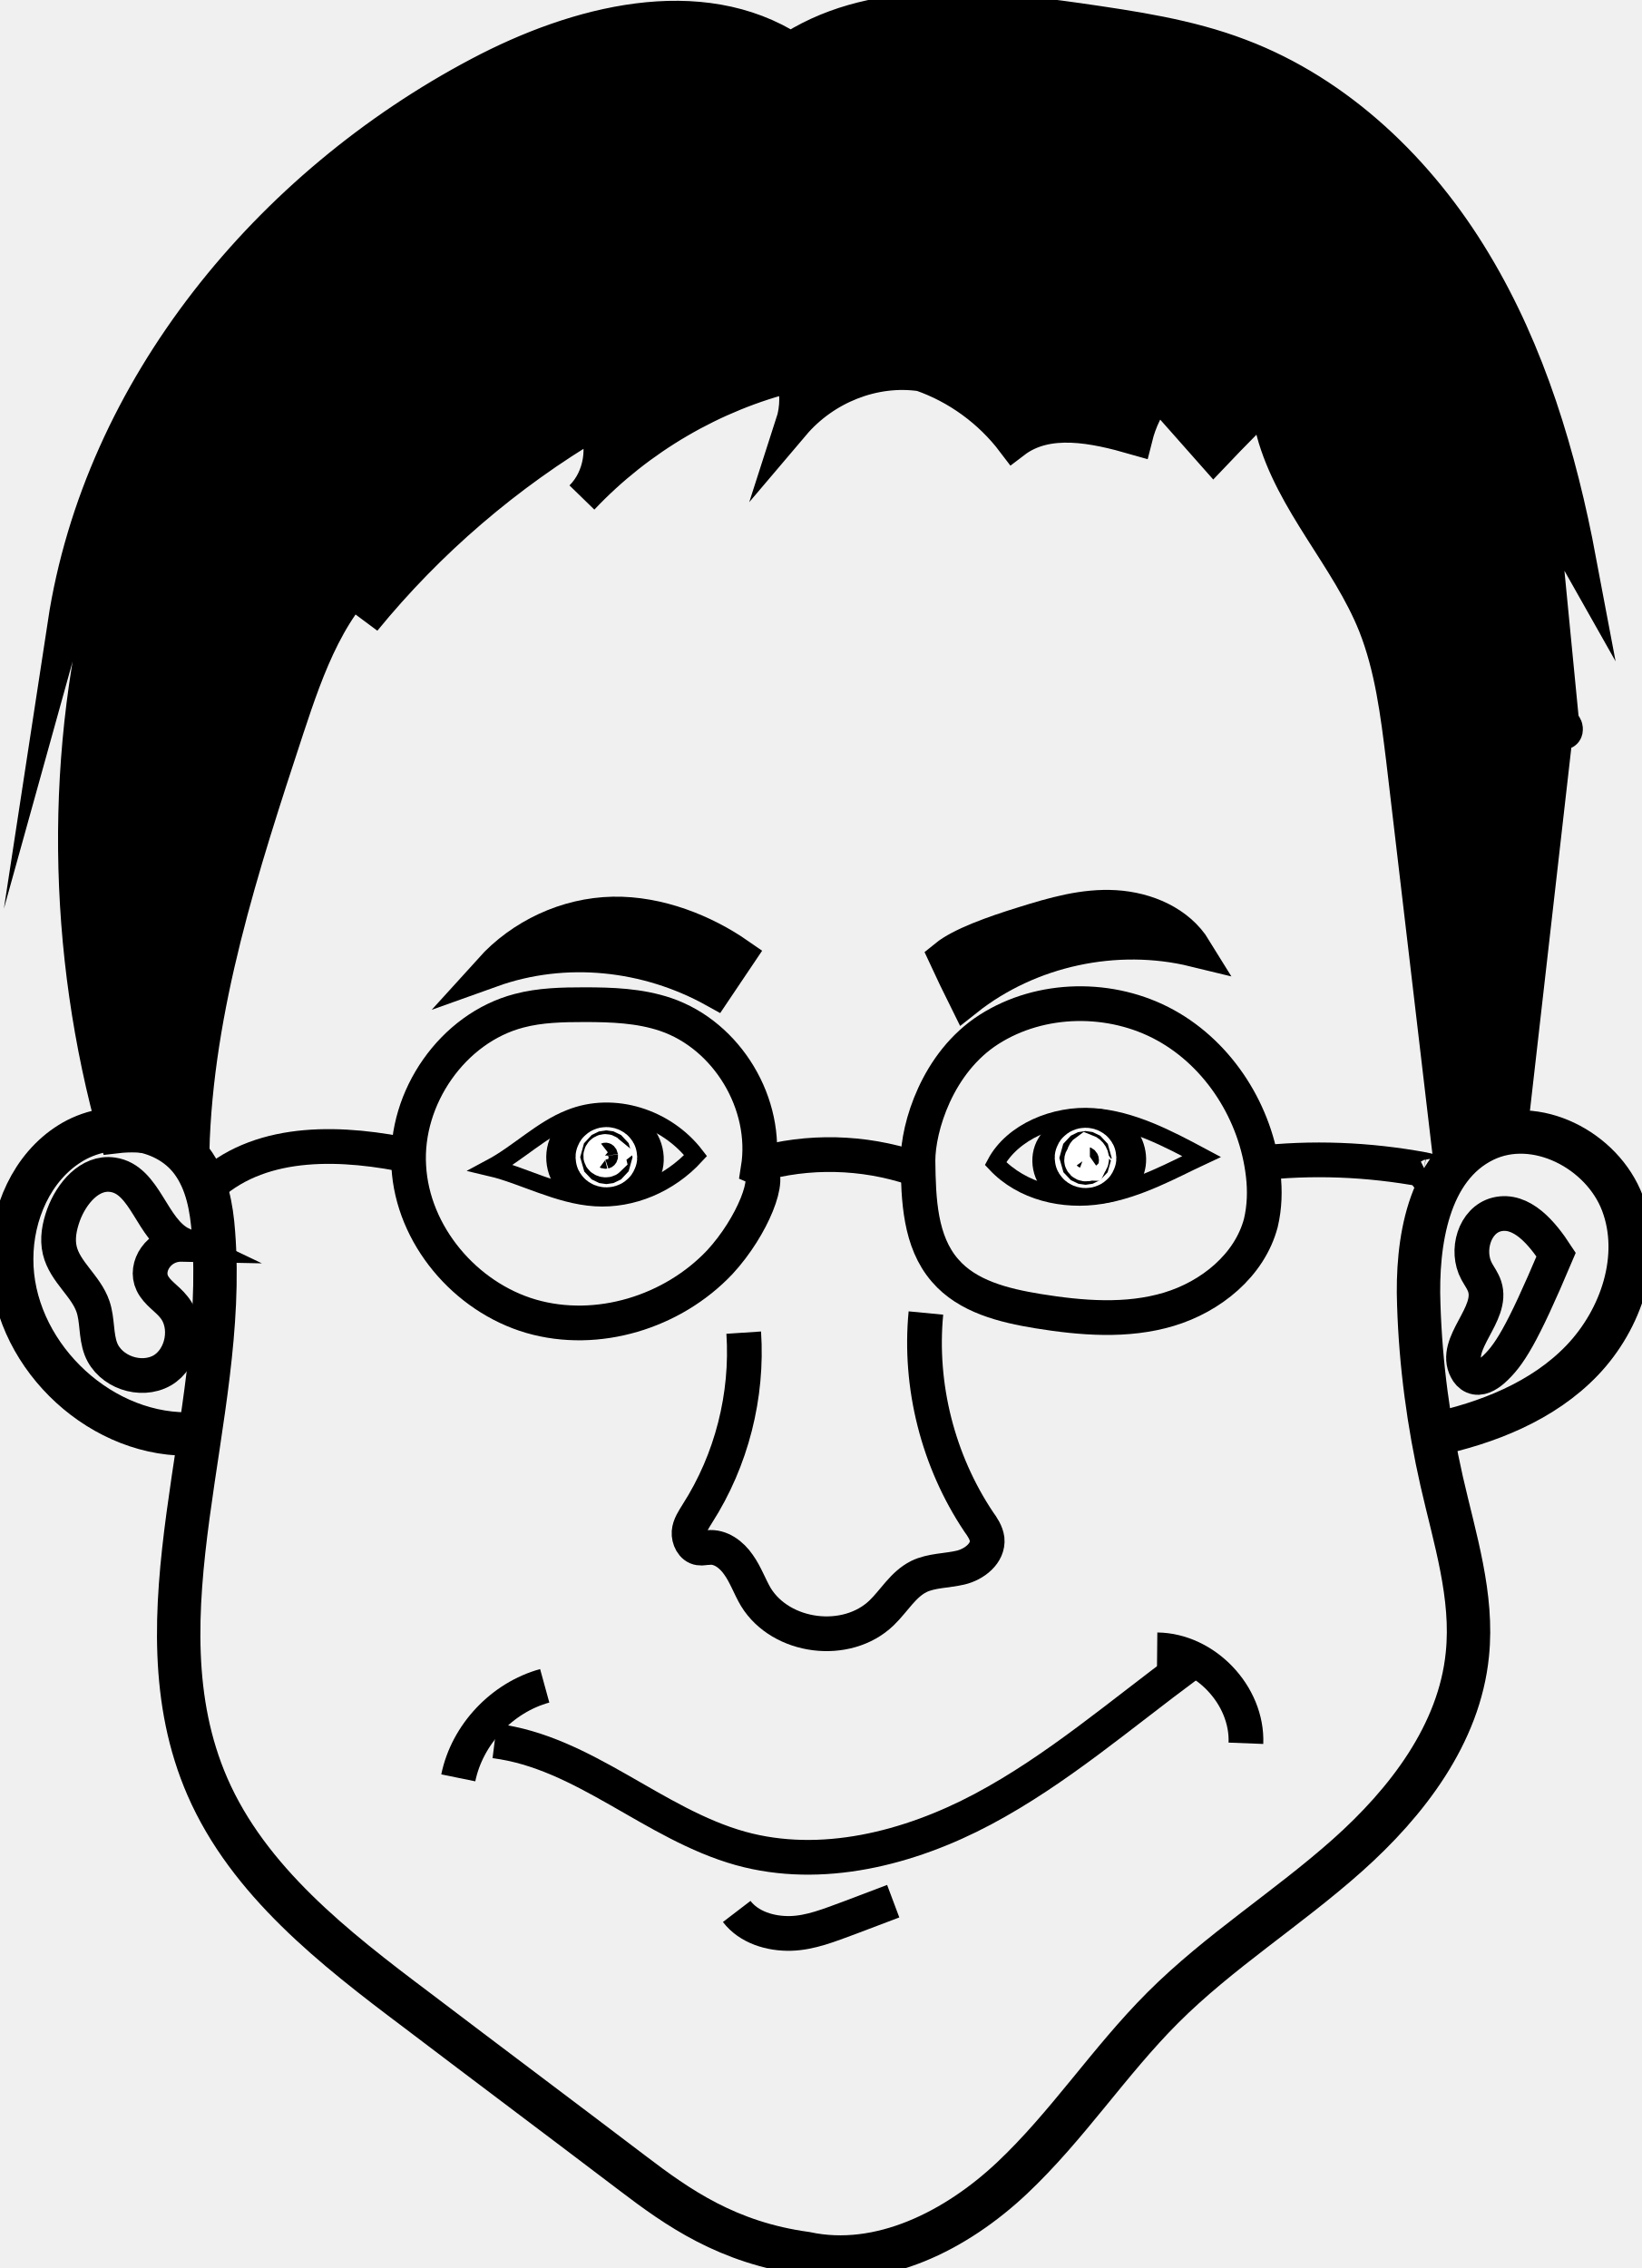
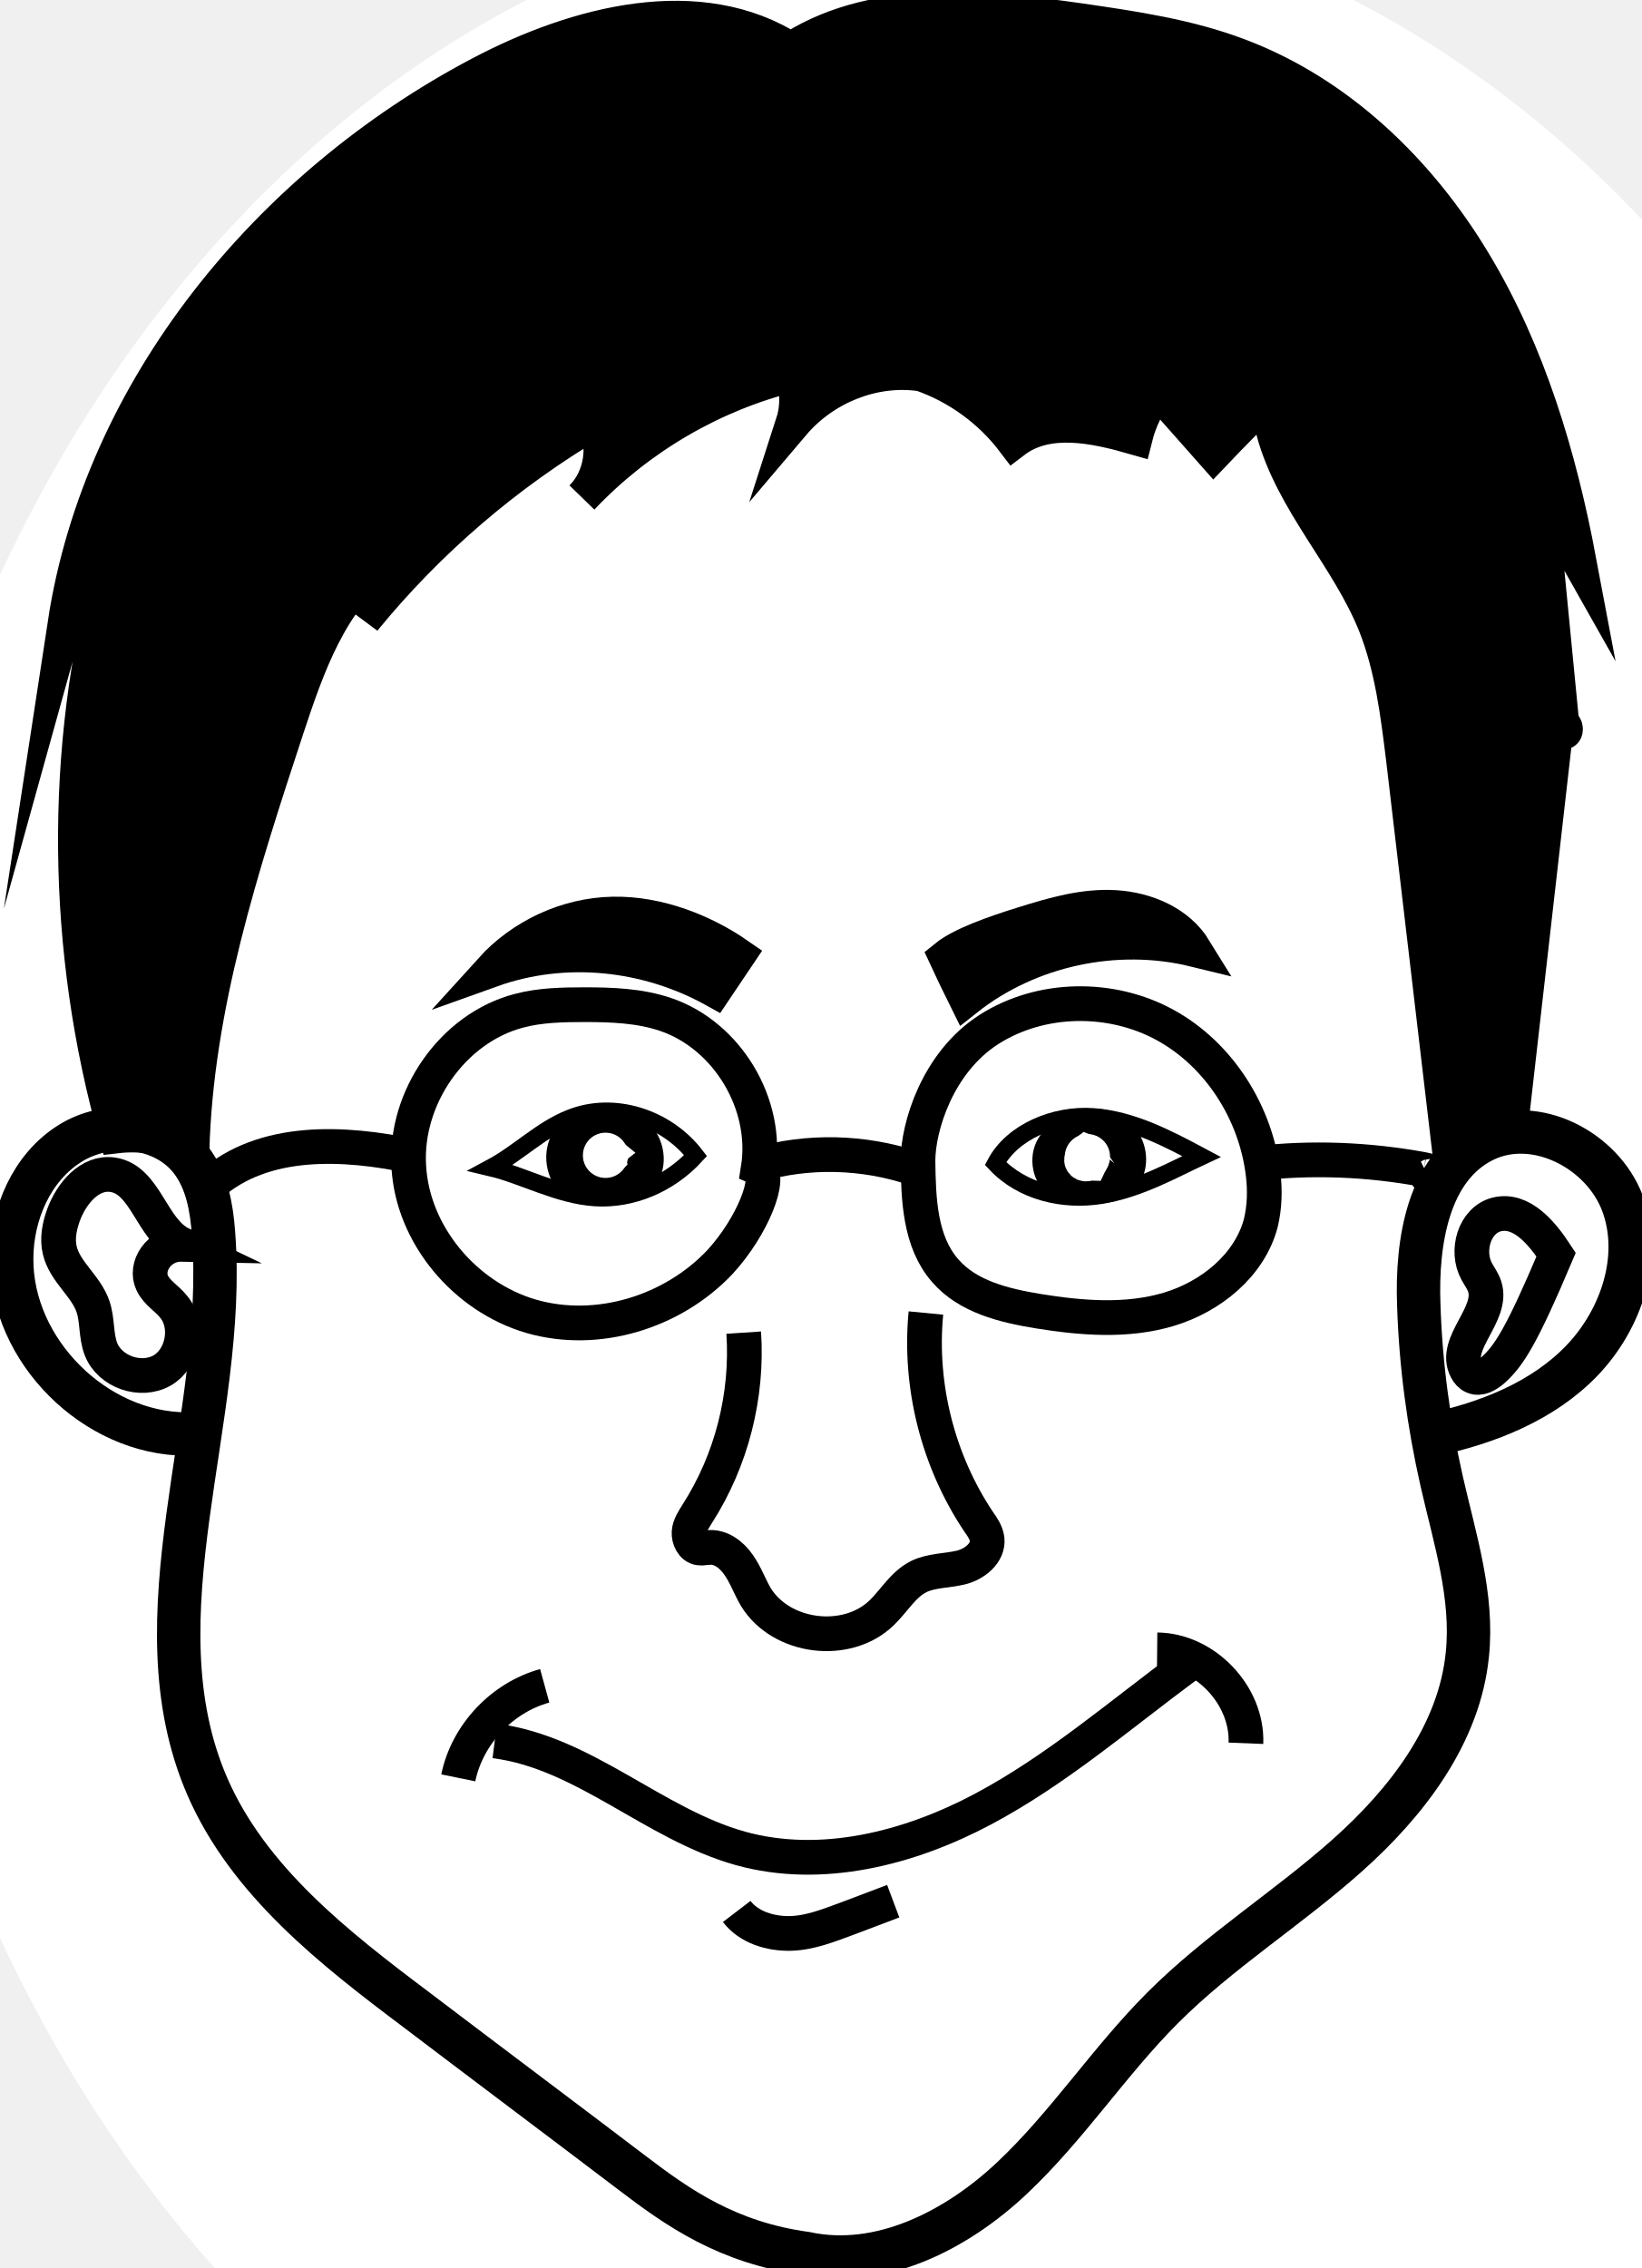
<svg xmlns="http://www.w3.org/2000/svg" version="1.1" id="svg59" x="0px" y="0px" viewBox="0 0 653 902" style="enable-background:new 0 0 653 902;" xml:space="preserve">
  <defs id="defs33" />
  <style type="text/css" id="style2">
	.st0{fill:none;stroke:#000000;stroke-width:9.29;stroke-miterlimit:18.58;}
	.st1{fill:none;stroke:#000000;stroke-width:7.432;stroke-miterlimit:18.58;}
	.st2{stroke:#000000;stroke-width:7.432;stroke-miterlimit:18.58;}
	.st3{fill:none;stroke:#000000;stroke-width:3.716;stroke-miterlimit:18.58;}
	.st4{stroke:#000000;stroke-width:3.716;stroke-miterlimit:18.58;}
	.st5{fill:none;stroke:#FFFFFF;stroke-width:7.432;stroke-miterlimit:18.58;}
	.st6{fill:#FFFFFF;stroke:#000000;stroke-width:7.432;stroke-miterlimit:18.58;}
	.st7{display:none;}
	.st8{display:inline;fill:none;stroke:#000000;stroke-width:4;stroke-miterlimit:10;}
	.st9{display:inline;stroke:#000000;stroke-width:4;stroke-miterlimit:10;}
</style>
+   <ellipse style="opacity:1;fill:#ffffff;fill-opacity:1;fill-rule:evenodd;stroke:#ffffff;stroke-width:60;stroke-miterlimit:4;stroke-dasharray:none;stroke-opacity:1" id="path841" cx="373.833" cy="499.7" rx="401.924" ry="510.076" />
  <g id="Face" transform="matrix(1.857972,0,0,1.857972,-637.8414,-271.3446)">
    <path id="path7" class="st0" d="M383.3,453c-19.7,0-37.6-17.9-37.5-37.5   c0-9.6,4.3-19.6,12.5-24.7c8.1-5.1,20.2-4,26,3.7c3.3,4.4,4.3,10,4.7,15.5c3.1,39.8-17.2,81.9-1.3,118.5   c8.8,20.2,27.1,34.5,44.8,47.8c15.4,11.7,30.9,23.3,46.3,35c9.6,7.3,20.2,14.8,37,17.1c15.9,3.4,32.2-4.9,44.1-16.1   s20.8-25,32.3-36.5c12.1-12.1,26.7-21.2,39.5-32.6s24-26,25.7-43c1.3-12.5-2.7-24.8-5.5-37.1c-2.8-12.4-4.5-25-4.9-37.8   c-0.5-13.4,2-29.4,14-35.2c11-5.3,25.3,2.1,29.6,13.5c4.3,11.4-0.2,24.8-8.6,33.6s-20.4,13.5-32.3,16" />
    <path id="path9" class="st1" d="M501,555.2c2.6,3.4,7.2,4.8,11.5,4.7s8.4-1.8,12.5-3.3   c3.2-1.2,6.3-2.4,9.5-3.6" />
    <path id="path11" class="st1" d="M449.2,518.7c19.1,2.4,34,17.8,52.6,23   c17.3,4.8,36.1,0,51.9-8.4s29.5-20.3,44-31" />
    <path id="path13" class="st1" d="M459.9,506.9c-9.1,2.5-16.6,10.4-18.5,19.7" />
    <path id="path15" class="st1" d="M591,499.2c10.2,0.1,19.4,9.7,19,20" />
    <path id="path17" class="st1" d="M502.5,431.3c0.9,13.5-2.6,27.3-9.9,38.7   c-0.8,1.3-1.7,2.6-1.8,4s0.7,3.2,2.2,3.4c0.6,0.1,1.2-0.1,1.9-0.1c2.6-0.3,5,1.5,6.5,3.7c1.5,2.1,2.4,4.7,3.7,6.9   c5.4,8.8,19.4,10.6,26.9,3.4c2.7-2.6,4.6-6.1,8-7.8c2.7-1.3,5.9-1.2,8.9-1.9s6-3.1,5.7-6.1c-0.2-1.4-1-2.6-1.8-3.7   c-8.7-13-12.8-29.1-11.3-44.7" />
    <path id="path19" class="st1" d="M676.4,414.6c-3-4.6-7.4-9.9-12.7-8.6   c-4.8,1.2-6.7,7.8-4.3,12.2c0.6,1.1,1.3,2,1.7,3.2c2,6-6.9,12.2-3.9,17.8c0.3,0.6,0.8,1.2,1.5,1.5c1.4,0.6,2.9-0.3,4.1-1.3   C666.3,436.3,669,432.1,676.4,414.6L676.4,414.6z" />
    <path id="path21" class="st1" d="M382.2,412.4c-6.5-3.1-7.7-13.9-14.8-14.9   c-4.9-0.7-8.8,4-10.5,8.6c-0.9,2.5-1.4,5.1-0.8,7.6c1.1,4.6,5.6,7.6,7.1,12c1,2.9,0.6,6.2,1.7,9.1c1.9,4.9,8.5,7.2,13.1,4.6   c4.5-2.6,5.8-9.6,2.5-13.6c-1.4-1.8-3.6-3-4.6-5.1C374.2,417.2,377.3,412.3,382.2,412.4L382.2,412.4z" />
    <path id="path23" class="st1" d="M505.6,396.2c2.2-13.8-6.6-28.5-19.8-33   c-5.6-1.9-11.6-2.1-17.4-2.1c-4.7,0-9.5,0.1-14,1.3c-14.2,3.7-24.5,18.6-23.6,33.3c0.8,14.7,12.1,28,26.2,32.1   c14.2,4.1,30.3-0.9,40.4-11.6C504.4,408.6,508.7,397.7,505.6,396.2L505.6,396.2z" />
    <path id="path25" class="st1" d="M539.8,394.5c0.1,8.3,0.4,17.3,5.8,23.5   c4.8,5.6,12.6,7.5,19.9,8.7c9.3,1.5,19,2.3,28-0.4c9-2.7,17.3-9.4,19.7-18.5c0.8-3.4,0.9-6.9,0.5-10.3c-1.5-13.1-9.3-25.6-20.9-32   c-11.6-6.4-26.7-6.2-37.8,0.9S539.8,387.4,539.8,394.5L539.8,394.5z" />
    <path id="path27" class="st1" d="M612.1,395.1c12-1.4,24.1-0.9,36,1.3c0.7,0.1,1.5,0.4,1.5,1.1   s-1.4,0.2-0.8-0.1" />
    <path id="path29" class="st1" d="M431.8,393.6c-14.9-3.2-32.1-4-43.5,6.1" />
    <path id="path31" class="st2" d="M545.8,350.9c1.4,3,2.8,6,4.3,9c13.5-10.7,32.1-14.7,48.9-10.6   c-3.5-5.7-10.3-8.6-17-9s-13.2,1.5-19.6,3.5C555.9,345.8,549,348.3,545.8,350.9L545.8,350.9z" />
    <path id="path33" class="st2" d="M501.3,350.5c-1.7,2.5-3.3,5-5,7.5c-14.4-8-32-10-47.9-4.3   c6.6-7.3,16.2-11.8,26.1-12C484.3,341.5,494.1,345.5,501.3,350.5z" />
    <path id="path35" class="st2" d="M512.8,156.8c-19.7-12.7-46-5.9-66.8,5.1   c-45.1,23.8-81.1,67.3-88.8,117.7c1.5-5.4,5.2-10.2,10-13c-10.8,40-10.2,82.9,1,122.6c5.9-0.7,12,0.5,16.2,3.3   c0.8-31,10.6-61.1,20.3-90.6c4.4-13.3,9.3-27.4,20.5-35.8c-0.1,4.5-1.5,8.9-4,12.6c13.8-16.9,30.6-31.3,49.4-42.4   c2.5,5.2,1.4,12.1-2.7,16.2c12.1-12.8,28-22.1,45.1-26.3c1.1,3.4,1.1,7.2,0,10.6c6.7-7.9,17.3-12.2,27.5-10.7   c7.8,2.7,14.8,7.8,19.8,14.4c7.2-5.5,17.3-3.3,26-0.8c0.9-3.6,2.5-7,4.9-9.9c4,4.4,7.9,8.9,11.9,13.4c2-2.1,4.1-4.3,6.2-6.4   c1.2-1.3,2.7-2.6,4.4-2.5s3,2.8,2.2,4.1c4.1,15.1,16,26.9,21.8,41.4c3.6,9.1,4.8,18.9,6,28.6c3.3,28,6.6,56,9.9,84.1   c3.8-2.8,8.4-4.4,13-4.7c3.2-28.1,6.4-56.1,9.6-84.2c0.1-1,0.4-2.2,1.4-2.4c1-0.2,1.1,1.9,0.2,1.5c-1.4-14.7-2.9-29.5-4.3-44.2   c3.2,1.8,6,4.4,7.8,7.6c-4.2-22.3-10.8-44.5-22.5-63.9c-11.7-19.5-29-36.2-50.2-44.2c-11-4.2-22.8-5.9-34.5-7.6   c-21.3-3-44.7-5.2-62.5,6.9C511.6,159.9,511.6,162.5,512.8,156.8L512.8,156.8z" />
    <path id="path37" class="st3" d="M600.5,393.6c-7.3-3.9-14.9-7.9-23.2-8.5   c-8.2-0.6-17.3,3.2-20.9,10c5.7,6.1,14.6,8.1,22.6,6.8C587.1,400.6,594.5,396.4,600.5,393.6z" />
    <path id="path39" class="st4" d="M577.1,386.7c-3.7-0.9-8,0.6-9.9,3.9c-2,3.2-1.1,8,2.1,10.1   c2,1.3,4.6,1.4,7,1.3c3.1-0.1,6.6-0.5,8.7-2.8c0.9-1,1.5-2.4,1.7-3.8c0.5-3.5-1.3-7.3-4.5-9C579,384.6,574.8,385.1,577.1,386.7   L577.1,386.7z" />
    <path id="path41" class="st4" d="M473,384.1c-4.3,0-8.6,2.4-10.3,6.4c-1.6,4,0,9.2,3.9,10.9   c2.2,1,4.7,0.8,7.1,0.6c2.8-0.3,5.8-0.8,7.8-2.7c3-2.9,2.5-8.3-0.4-11.3C478.3,384.9,473.7,383.9,473,384.1L473,384.1z" />
    <path id="path43" class="st3" d="M448.4,396c5.8-3.1,10.8-8.2,16.9-10.6c9.4-3.8,20.7-0.1,26.9,8   c-5.6,6.1-13.6,9.5-21.5,9C462.8,401.9,455.2,397.6,448.4,396z" />
    <path id="path45" class="st5" d="M576.3,393.7c-0.5-0.7-1.8,0.2-1.4,1s1.7,0.6,2-0.2   s-0.3-1.7-1.1-2c-1,0.7-0.4,2.6,0.8,2.6C576.9,394.5,576.1,393.8,576.3,393.7L576.3,393.7z" />
    <path id="path47" class="st6" d="M473.4,393.9c-0.2-0.4-0.8-0.6-1.1-0.2s0.3,1,0.6,0.6   c0.3-0.3-0.5-0.8-0.5-0.4c0,0.5,0.8,0.6,1,0.2C473.6,393.8,473,393.2,473.4,393.9z" />
    <path id="path49" class="st5" d="M473.4,392.7c-0.6-0.5-1.6,0.1-1.5,0.9c0.1,0.7,1.2,1,1.7,0.5   c-0.1-0.5-0.6-0.8-1-0.7c-0.3,0.1-0.3,0.6-0.1,0.8s0.6,0,0.7-0.3C472.8,393.6,472.5,393.4,473.4,392.7z" />
    <path id="path51" class="st1" d="M507.5,394.8c10.9-2.7,22.7-2,33.3,2" />
  </g>
  <g id="NeckBody" transform="translate(-205.1009,-59.26379)" class="st7">
    <path id="path54" class="st8" d="M461.6,602.5c0.6,15.4,1.1,30.7,1.7,46.1   c0.1,2.6,0.2,5.3,0.9,7.8c0.7,2.7,2,5.1,3.3,7.6c3.9,7.4,8,15,14.2,20.7c9.3,8.5,22.7,11.7,35.2,10.1c12.5-1.6,24.1-7.7,34-15.5   c4.6-3.7,9-8,11.2-13.5c3.4-8.9,0.3-18.8-2-28s-3.1-20.3,3.5-27.1" />
    <path id="path56" class="st9" d="M463.4,632.5c-28.9,15.1-52.7,38.1-76,60.8   c-7.8,7.6-16.4,18.4-11.6,28.3c1.3,2.8,3.6,5.1,4,8.2c0.4,3-1.1,6.3,0.2,9c2.1,4.2,9.9,4,10.7,8.7c0.3,1.8-0.7,3.5-0.5,5.3   c0.4,4,6,5.2,9.9,4c3.9-1.1,8-3.3,11.8-2c-3.4,2.9-6.3,6.3-8.6,10.1c7.8,3.8,16.8,5.2,25.4,4c4.3-0.6,9.5-1.7,12.4,1.5   c1.9,2.1,2.2,5.4,4.2,7.4c4,4.1,11.4,0.3,16.7,2.7c6.1,2.6,6.1,11.1,5.1,17.7c6.2-0.4,12.5-0.8,18.7-1.2c2.1,5,1.2,11.1-2.1,15.3   c5.6,0.4,11.2-0.9,16.1-3.6c-2.1,6.8-4.1,14.4-0.6,20.6s15,6.7,16.3-0.2c4.2,6.3,10.3,13.5,17.8,12.1c2.3-0.4,4.4-1.7,6.4-2.9   c5.4-3.3,10.8-6.6,16.2-9.9c4.9-3,10.3-6.1,16.1-5.6c-3.2-2.5-4-7.5-1.7-10.9c2.3-3.3,7.3-4.4,10.7-2.4c-1.3-5.7-2.5-11.5-3.8-17.2   c6,1.1,12.4,2.1,17.9-0.4c5.5-2.5,9.3-9.9,5.8-14.8c3.9,1.2,8,2.4,12,1.7c4-0.7,7.9-3.9,8-8c0-2.4-1.2-4.8-0.6-7.1   c2.1-7.5,18.8-2.2,19-10.1c0-2.1-1.5-3.8-2.3-5.8c-2.6-5.9,3.2-13.6,9.5-12.8c-2.7-2.6-5.3-5.3-8-7.9c6.5-1.8,13.4-4.1,17.2-9.6   s1.6-15.2-5.1-15.9c1.5-7,14.2-5,16.8-11.6c1.5-3.7-1.6-8-5.3-9.5c-3.7-1.5-7.9-1.3-11.9-1.6c-17-1.5-30.8-13.8-44.2-24.4   s-29.9-20.7-47.7-17.2c4.8,9.6,5.6,21.5,0.9,31.2c-4.3,8.9-12.7,15.3-21.4,19.9c-14.2,7.5-31.8,11-46.1,3.8   c-9.6-4.9-16.5-14.1-20.7-24.1c-4.2-10-5.9-20.8-7.6-31.4C463,634.5,461.3,631.4,463.4,632.5L463.4,632.5z" />
  </g>
-   <ellipse style="opacity:1;fill:#ffffff;fill-opacity:1;stroke:#ffffff;stroke-width:22.677;stroke-miterlimit:4;stroke-dasharray:none;stroke-opacity:1" id="path842" cx="241.165" cy="460.232" rx="0.929" ry="0.65" />
-   <ellipse style="opacity:1;fill:#ffffff;fill-opacity:1;stroke:#ffffff;stroke-width:22.677;stroke-miterlimit:4;stroke-dasharray:none;stroke-opacity:1" id="path842-0" cx="431.729" cy="460.508" rx="0.929" ry="0.65" />
+   <circle style="opacity:1;fill:#ffffff;fill-opacity:1;stroke:none;stroke-width:262.587;stroke-miterlimit:4;stroke-dasharray:none;stroke-opacity:1" id="path842-0" cx="432.478" cy="460.023" r="9" />
+   <circle style="opacity:1;fill:#ffffff;fill-opacity:1;stroke:none;stroke-width:262.587;stroke-miterlimit:4;stroke-dasharray:none;stroke-opacity:1" id="path842" cx="240.829" cy="459.475" r="9" />
</svg>
